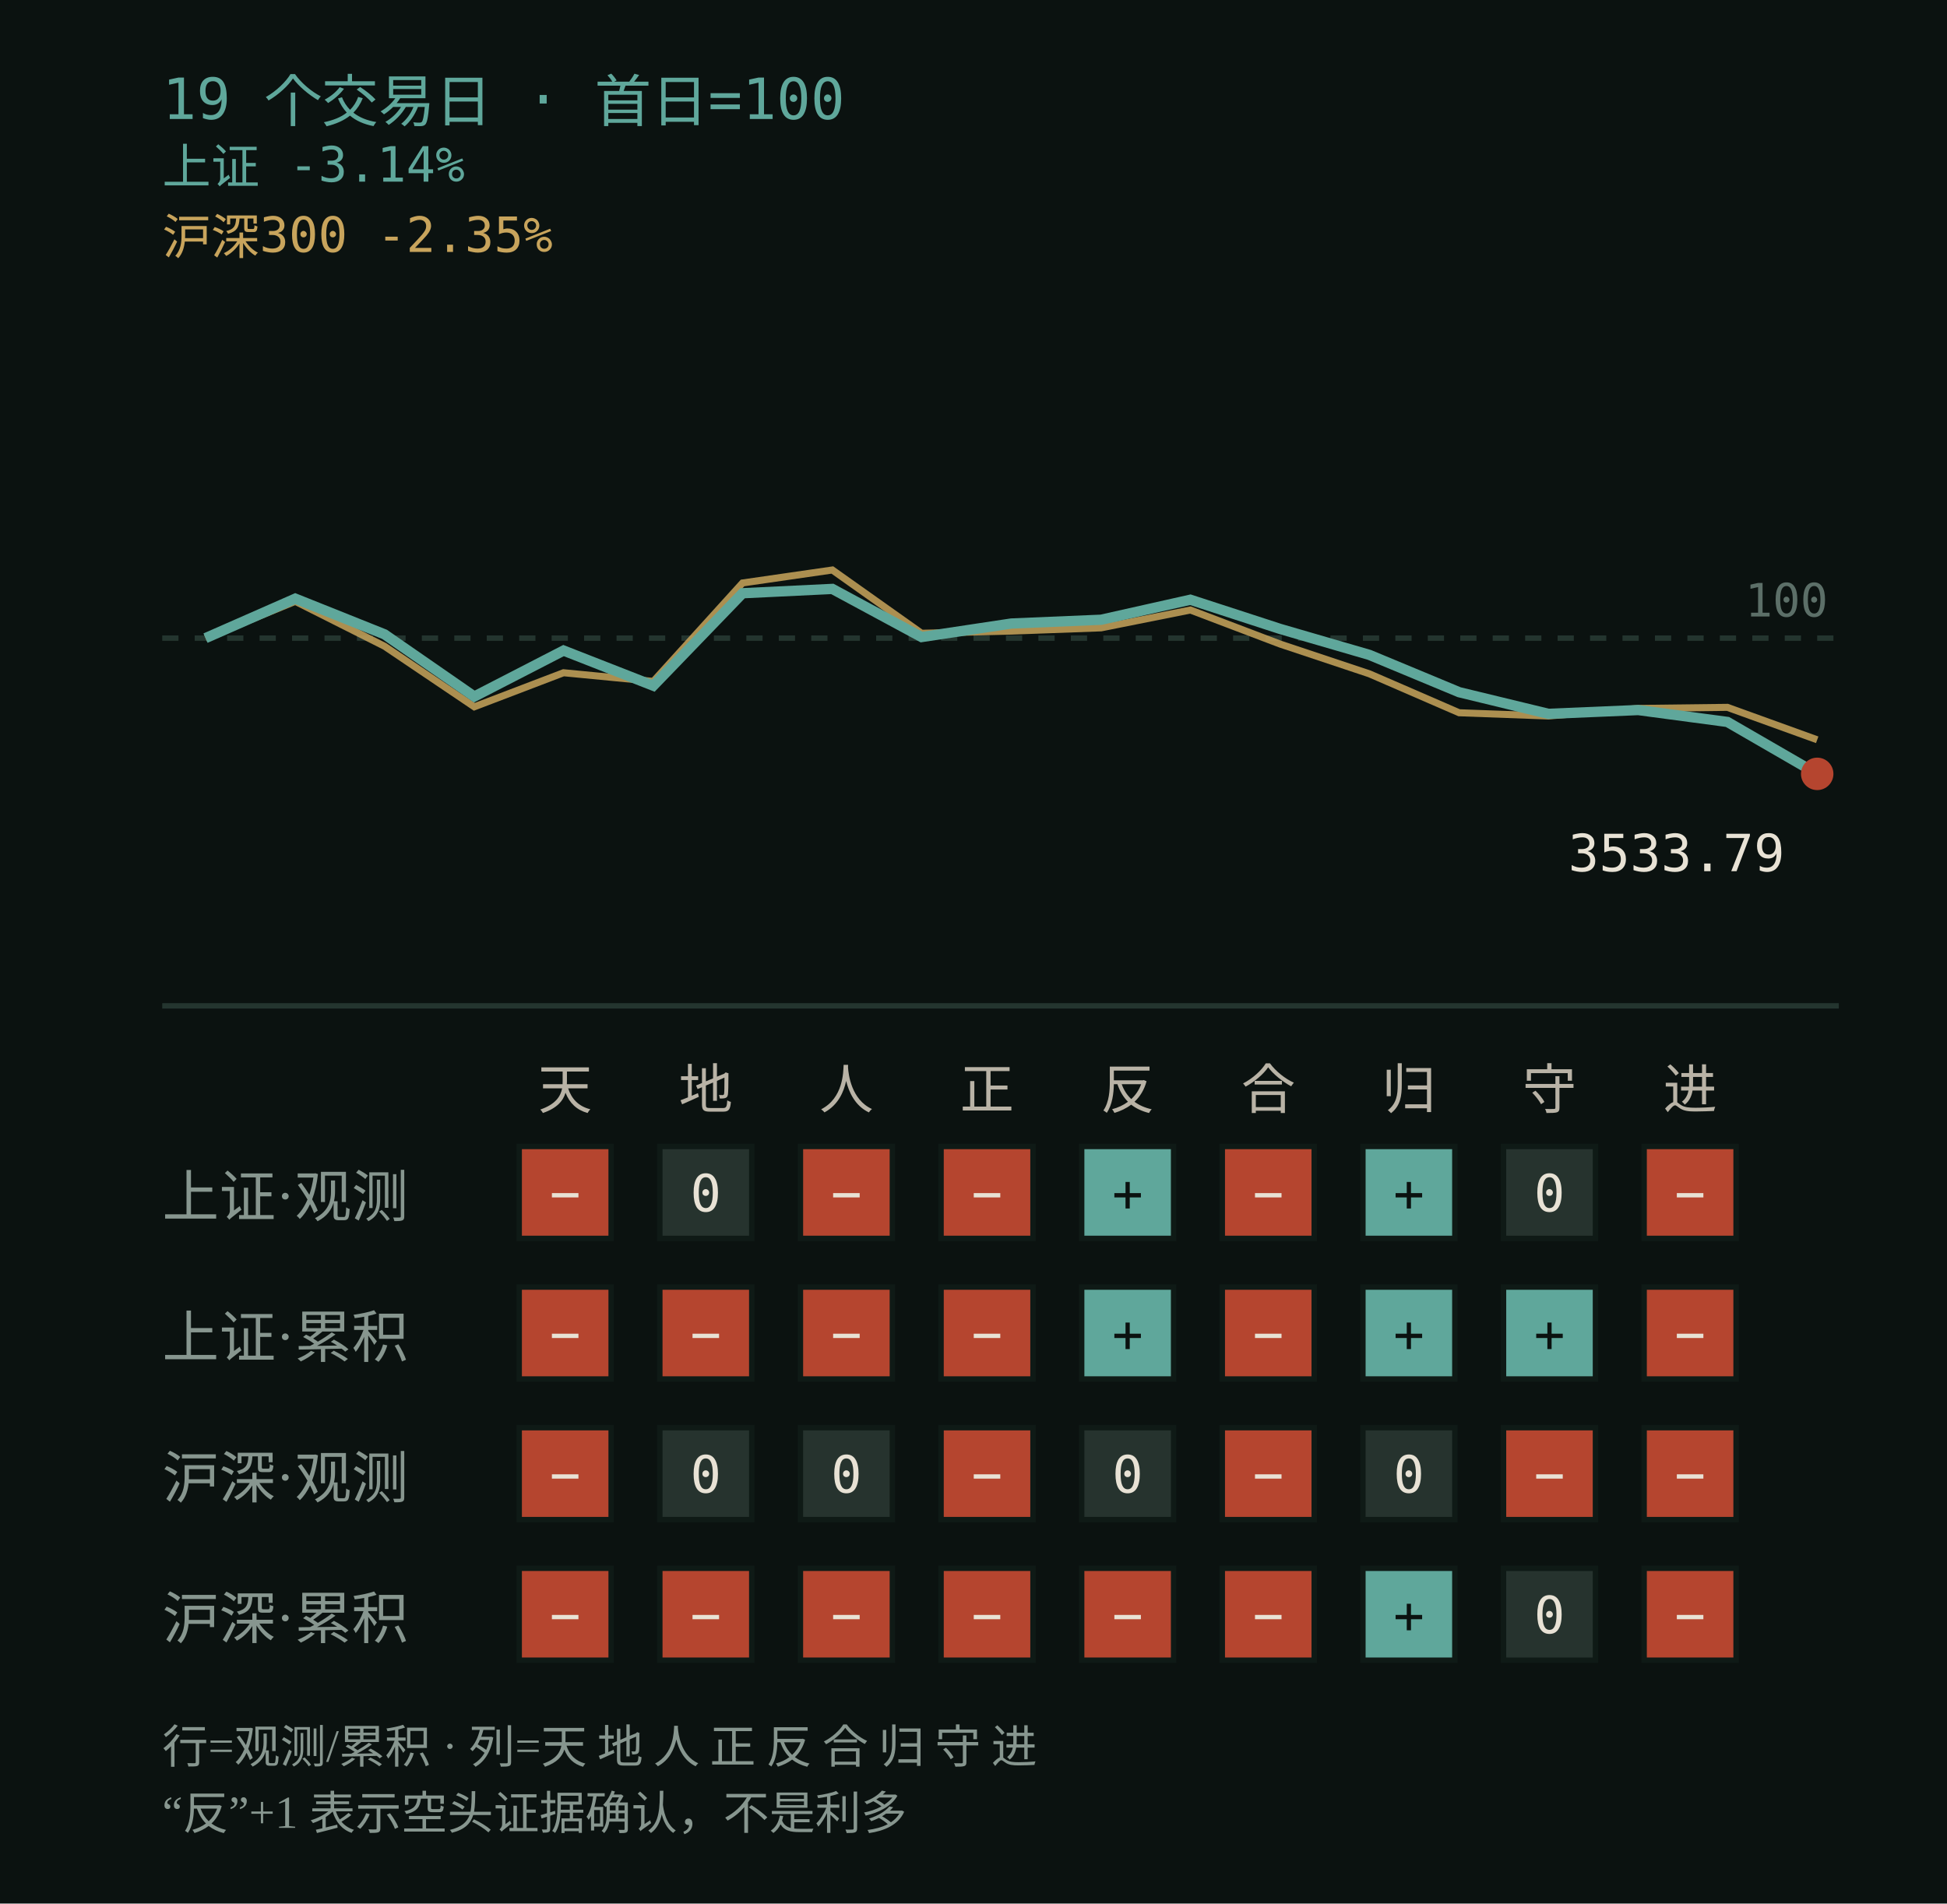
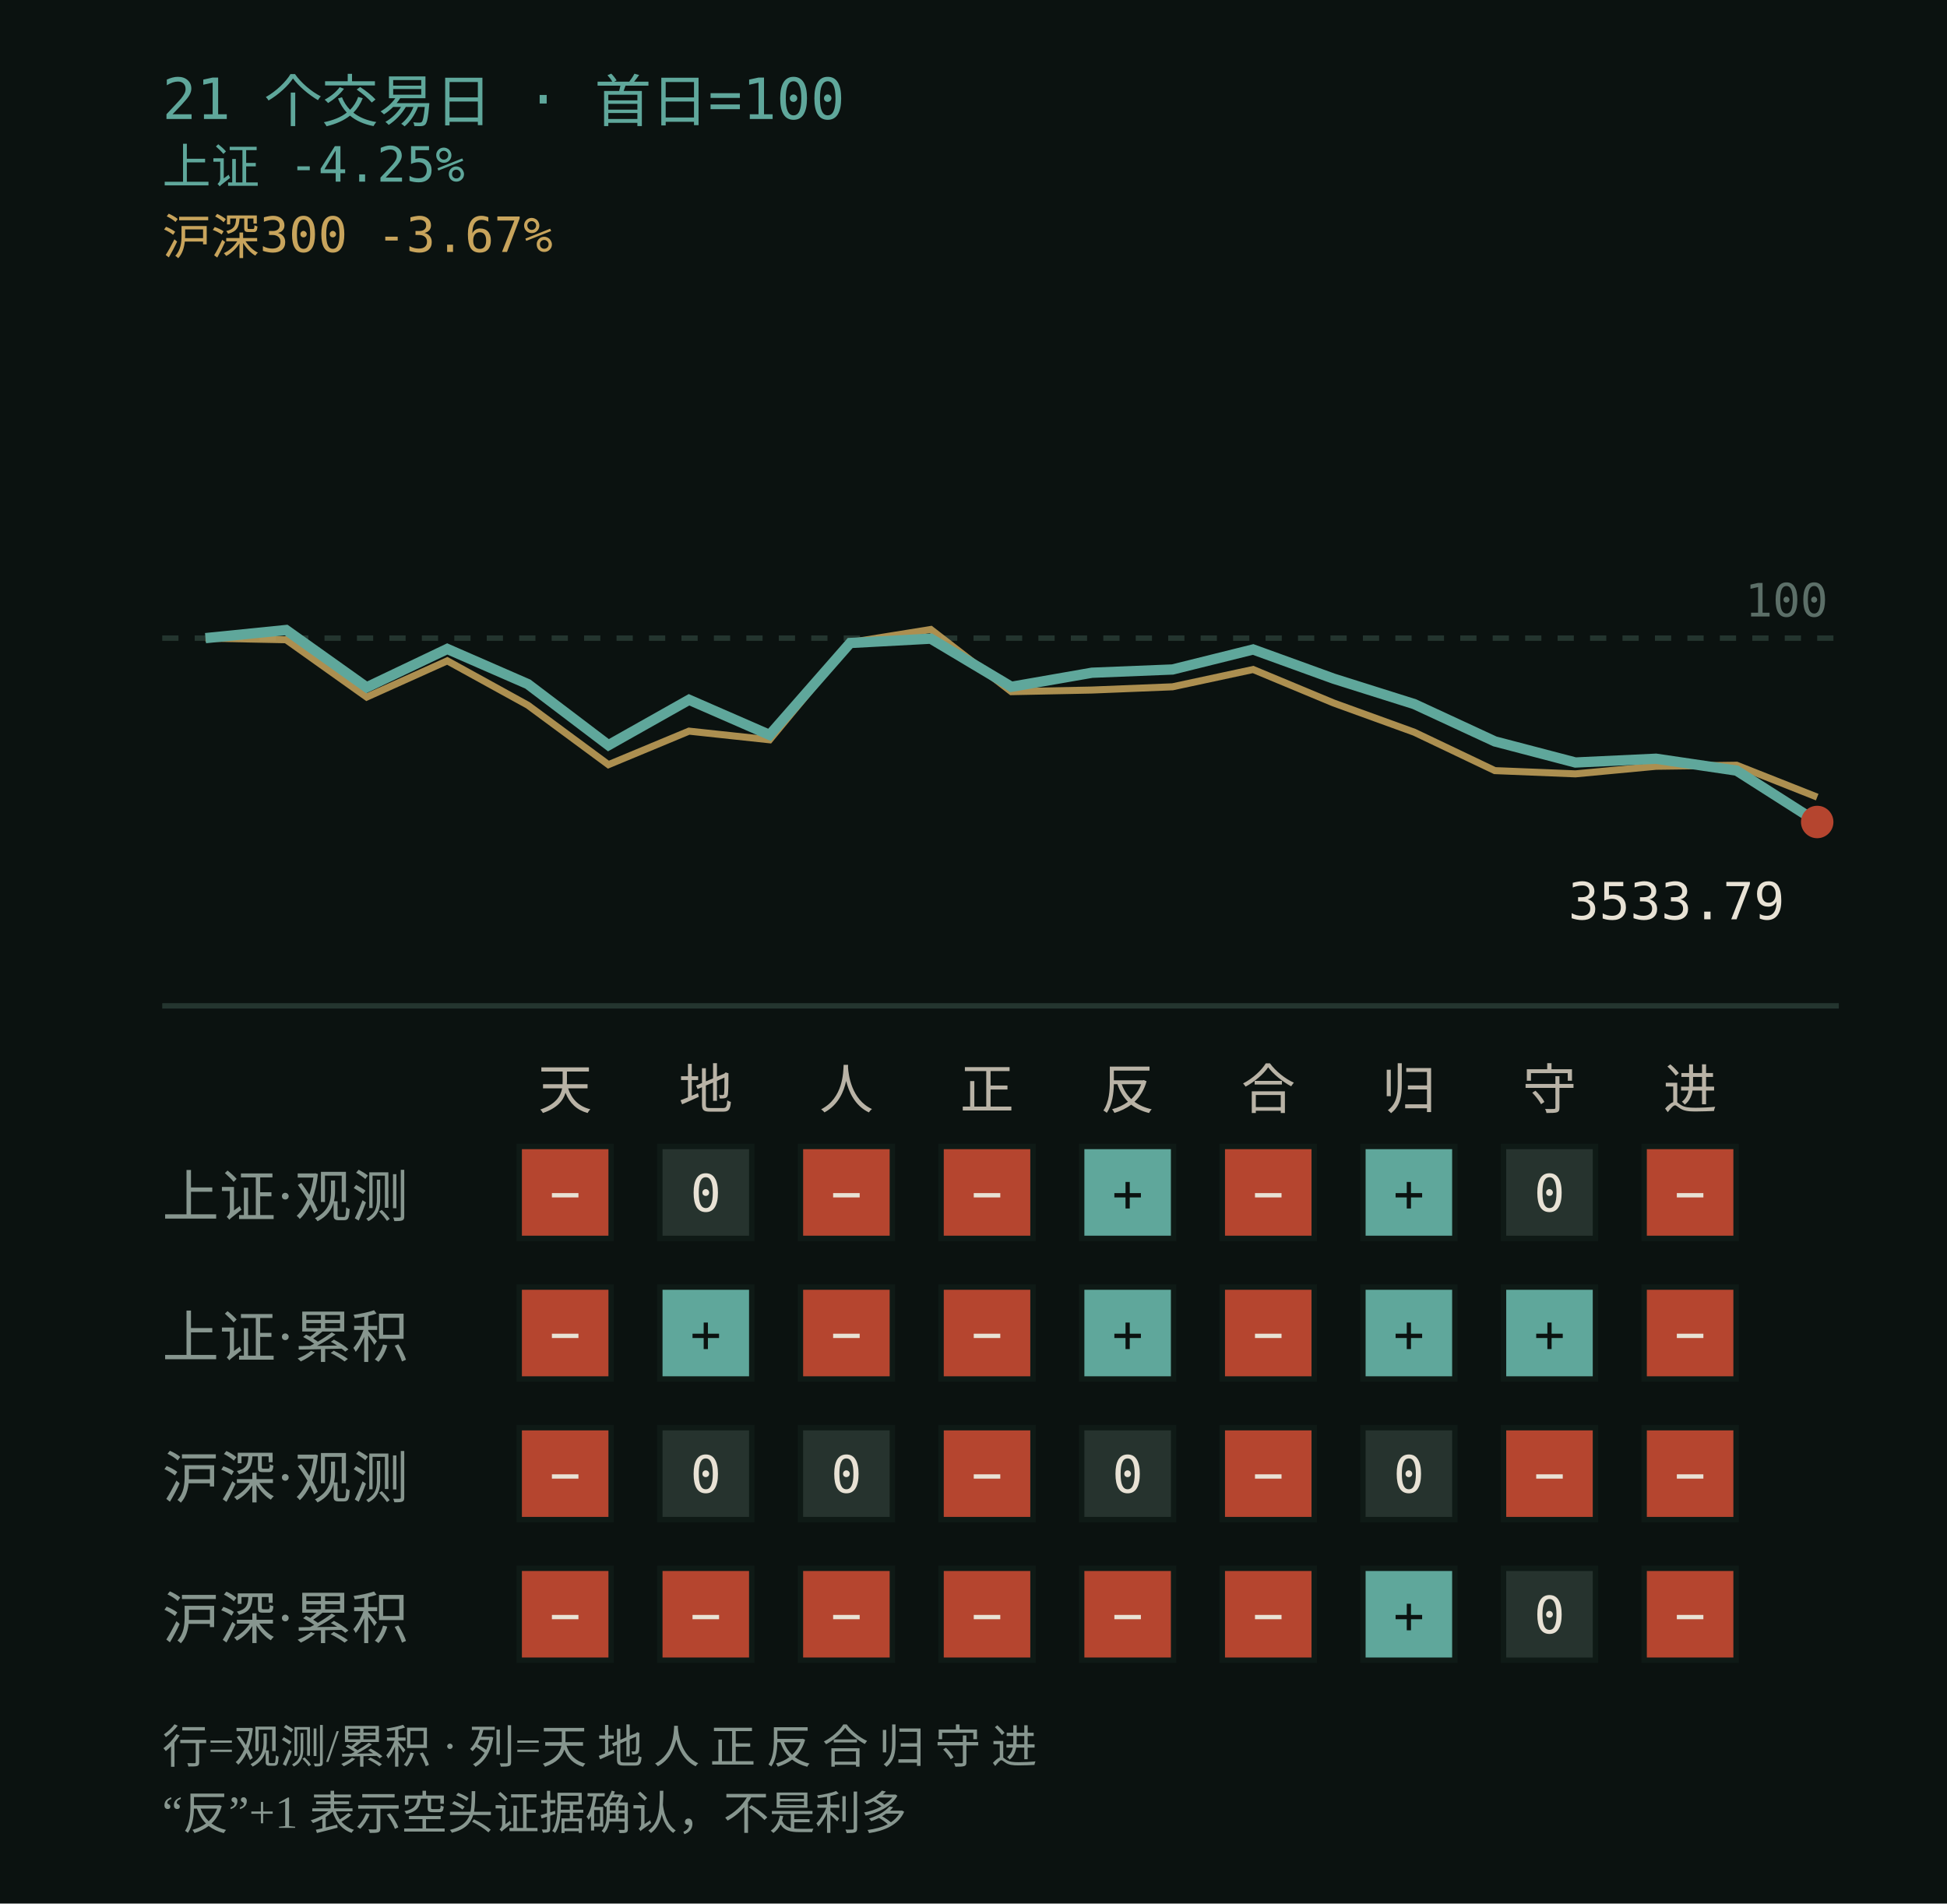
<svg viewBox="0 0 360 352" width="100%" role="img" aria-label="上证与沪深300 归一化走势及九维三态状态矩阵" style="display:block">
  <rect x="0" y="0" width="360" height="352" fill="#0b1210" />
-   <text x="30" y="22" font-size="10.5" fill="#5fa79b" font-family="monospace">19 个交易日 · 首日=100</text>
+   <text x="30" y="22" font-size="10.5" fill="#5fa79b" font-family="monospace">21 个交易日 · 首日=100</text>
  <line x1="30" y1="118" x2="340" y2="118" stroke="#24352f" stroke-dasharray="3 3" />
  <text x="338" y="114" font-size="8.5" fill="#5c6f68" text-anchor="end" font-family="monospace">100</text>
-   <polyline points="38.0,118.0 54.6,111.2 71.1,119.5 87.7,130.7 104.2,124.4 120.8,126.0 137.3,107.8 153.9,105.4 170.4,117.1 187.0,116.7 203.6,116.1 220.1,112.8 236.7,119.1 253.2,124.6 269.8,131.8 286.3,132.4 302.9,131.0 319.4,130.8 336.0,136.8" fill="none" stroke="#c8a45c" stroke-width="1.3" opacity="0.85" />
-   <polyline points="38.0,118.0 54.6,110.7 71.1,117.3 87.7,128.8 104.2,120.3 120.8,126.8 137.3,109.7 153.9,108.9 170.4,117.8 187.0,115.3 203.6,114.6 220.1,110.9 236.7,116.3 253.2,121.1 269.8,128.0 286.3,132.0 302.9,131.3 319.4,133.5 336.0,143.1" fill="none" stroke="#5fa79b" stroke-width="1.9" />
-   <circle cx="336.0" cy="143.1" r="3" fill="#b5452f" />
-   <text x="330.0" y="161.1" font-size="9.5" fill="#e8e2d5" text-anchor="end" font-family="monospace">3533.79</text>
-   <text x="30" y="34" font-size="9" fill="#5fa79b" font-family="monospace">上证 -3.14%</text>
-   <text x="30" y="47" font-size="9" fill="#c8a45c" font-family="monospace">沪深300 -2.35%</text>
+   <polyline points="38.0,118.0 52.9,118.3 67.8,128.9 82.7,122.2 97.6,130.4 112.5,141.4 127.4,135.2 142.3,136.8 157.2,118.8 172.1,116.4 187.0,127.9 201.9,127.6 216.8,127.0 231.7,123.8 246.6,130.0 261.5,135.4 276.4,142.5 291.3,143.1 306.2,141.7 321.1,141.5 336.0,147.4" fill="none" stroke="#c8a45c" stroke-width="1.3" opacity="0.85" />
+   <polyline points="38.0,118.0 52.9,116.5 67.8,127.1 82.7,120.0 97.6,126.5 112.5,137.8 127.4,129.4 142.3,135.9 157.2,118.9 172.1,118.1 187.0,127.0 201.9,124.4 216.8,123.8 231.7,120.1 246.6,125.5 261.5,130.2 276.4,137.1 291.3,141.0 306.2,140.3 321.1,142.5 336.0,152.0" fill="none" stroke="#5fa79b" stroke-width="1.9" />
+   <circle cx="336.0" cy="152.0" r="3" fill="#b5452f" />
+   <text x="330.0" y="170.0" font-size="9.5" fill="#e8e2d5" text-anchor="end" font-family="monospace">3533.79</text>
+   <text x="30" y="34" font-size="9" fill="#5fa79b" font-family="monospace">上证 -4.25%</text>
+   <text x="30" y="47" font-size="9" fill="#c8a45c" font-family="monospace">沪深300 -3.67%</text>
  <line x1="30" y1="186" x2="340" y2="186" stroke="#24352f" />
  <text x="104.5" y="205" font-size="10" fill="#b9b3a6" text-anchor="middle">天</text>
  <text x="130.5" y="205" font-size="10" fill="#b9b3a6" text-anchor="middle">地</text>
  <text x="156.5" y="205" font-size="10" fill="#b9b3a6" text-anchor="middle">人</text>
  <text x="182.5" y="205" font-size="10" fill="#b9b3a6" text-anchor="middle">正</text>
  <text x="208.5" y="205" font-size="10" fill="#b9b3a6" text-anchor="middle">反</text>
  <text x="234.5" y="205" font-size="10" fill="#b9b3a6" text-anchor="middle">合</text>
  <text x="260.5" y="205" font-size="10" fill="#b9b3a6" text-anchor="middle">归</text>
  <text x="286.5" y="205" font-size="10" fill="#b9b3a6" text-anchor="middle">守</text>
  <text x="312.5" y="205" font-size="10" fill="#b9b3a6" text-anchor="middle">进</text>
  <text x="30" y="225" font-size="10.5" fill="#87968f">上证·观测</text>
  <rect x="96" y="212" width="17" height="17" fill="#b5452f" stroke="#0f1a16" stroke-width="1" />
  <text x="104.5" y="224" font-size="9.5" fill="#e8e2d5" text-anchor="middle" font-family="monospace">−</text>
  <rect x="122" y="212" width="17" height="17" fill="#26332e" stroke="#0f1a16" stroke-width="1" />
  <text x="130.5" y="224" font-size="9.5" fill="#e8e2d5" text-anchor="middle" font-family="monospace">0</text>
  <rect x="148" y="212" width="17" height="17" fill="#b5452f" stroke="#0f1a16" stroke-width="1" />
  <text x="156.5" y="224" font-size="9.5" fill="#e8e2d5" text-anchor="middle" font-family="monospace">−</text>
  <rect x="174" y="212" width="17" height="17" fill="#b5452f" stroke="#0f1a16" stroke-width="1" />
  <text x="182.5" y="224" font-size="9.5" fill="#e8e2d5" text-anchor="middle" font-family="monospace">−</text>
  <rect x="200" y="212" width="17" height="17" fill="#5fa79b" stroke="#0f1a16" stroke-width="1" />
  <text x="208.5" y="224" font-size="9.5" fill="#0b1210" text-anchor="middle" font-family="monospace">+</text>
  <rect x="226" y="212" width="17" height="17" fill="#b5452f" stroke="#0f1a16" stroke-width="1" />
  <text x="234.5" y="224" font-size="9.5" fill="#e8e2d5" text-anchor="middle" font-family="monospace">−</text>
  <rect x="252" y="212" width="17" height="17" fill="#5fa79b" stroke="#0f1a16" stroke-width="1" />
  <text x="260.5" y="224" font-size="9.5" fill="#0b1210" text-anchor="middle" font-family="monospace">+</text>
  <rect x="278" y="212" width="17" height="17" fill="#26332e" stroke="#0f1a16" stroke-width="1" />
  <text x="286.5" y="224" font-size="9.5" fill="#e8e2d5" text-anchor="middle" font-family="monospace">0</text>
  <rect x="304" y="212" width="17" height="17" fill="#b5452f" stroke="#0f1a16" stroke-width="1" />
  <text x="312.5" y="224" font-size="9.5" fill="#e8e2d5" text-anchor="middle" font-family="monospace">−</text>
  <text x="30" y="251" font-size="10.5" fill="#87968f">上证·累积</text>
  <rect x="96" y="238" width="17" height="17" fill="#b5452f" stroke="#0f1a16" stroke-width="1" />
  <text x="104.5" y="250" font-size="9.5" fill="#e8e2d5" text-anchor="middle" font-family="monospace">−</text>
-   <rect x="122" y="238" width="17" height="17" fill="#b5452f" stroke="#0f1a16" stroke-width="1" />
-   <text x="130.5" y="250" font-size="9.5" fill="#e8e2d5" text-anchor="middle" font-family="monospace">−</text>
+   <rect x="122" y="238" width="17" height="17" fill="#5fa79b" stroke="#0f1a16" stroke-width="1" />
+   <text x="130.5" y="250" font-size="9.5" fill="#0b1210" text-anchor="middle" font-family="monospace">+</text>
  <rect x="148" y="238" width="17" height="17" fill="#b5452f" stroke="#0f1a16" stroke-width="1" />
  <text x="156.5" y="250" font-size="9.5" fill="#e8e2d5" text-anchor="middle" font-family="monospace">−</text>
  <rect x="174" y="238" width="17" height="17" fill="#b5452f" stroke="#0f1a16" stroke-width="1" />
  <text x="182.5" y="250" font-size="9.5" fill="#e8e2d5" text-anchor="middle" font-family="monospace">−</text>
  <rect x="200" y="238" width="17" height="17" fill="#5fa79b" stroke="#0f1a16" stroke-width="1" />
  <text x="208.5" y="250" font-size="9.5" fill="#0b1210" text-anchor="middle" font-family="monospace">+</text>
  <rect x="226" y="238" width="17" height="17" fill="#b5452f" stroke="#0f1a16" stroke-width="1" />
  <text x="234.5" y="250" font-size="9.5" fill="#e8e2d5" text-anchor="middle" font-family="monospace">−</text>
  <rect x="252" y="238" width="17" height="17" fill="#5fa79b" stroke="#0f1a16" stroke-width="1" />
  <text x="260.5" y="250" font-size="9.5" fill="#0b1210" text-anchor="middle" font-family="monospace">+</text>
  <rect x="278" y="238" width="17" height="17" fill="#5fa79b" stroke="#0f1a16" stroke-width="1" />
  <text x="286.5" y="250" font-size="9.5" fill="#0b1210" text-anchor="middle" font-family="monospace">+</text>
  <rect x="304" y="238" width="17" height="17" fill="#b5452f" stroke="#0f1a16" stroke-width="1" />
  <text x="312.5" y="250" font-size="9.5" fill="#e8e2d5" text-anchor="middle" font-family="monospace">−</text>
  <text x="30" y="277" font-size="10.5" fill="#87968f">沪深·观测</text>
  <rect x="96" y="264" width="17" height="17" fill="#b5452f" stroke="#0f1a16" stroke-width="1" />
  <text x="104.5" y="276" font-size="9.5" fill="#e8e2d5" text-anchor="middle" font-family="monospace">−</text>
  <rect x="122" y="264" width="17" height="17" fill="#26332e" stroke="#0f1a16" stroke-width="1" />
  <text x="130.5" y="276" font-size="9.5" fill="#e8e2d5" text-anchor="middle" font-family="monospace">0</text>
  <rect x="148" y="264" width="17" height="17" fill="#26332e" stroke="#0f1a16" stroke-width="1" />
  <text x="156.5" y="276" font-size="9.5" fill="#e8e2d5" text-anchor="middle" font-family="monospace">0</text>
  <rect x="174" y="264" width="17" height="17" fill="#b5452f" stroke="#0f1a16" stroke-width="1" />
  <text x="182.5" y="276" font-size="9.5" fill="#e8e2d5" text-anchor="middle" font-family="monospace">−</text>
  <rect x="200" y="264" width="17" height="17" fill="#26332e" stroke="#0f1a16" stroke-width="1" />
  <text x="208.5" y="276" font-size="9.5" fill="#e8e2d5" text-anchor="middle" font-family="monospace">0</text>
  <rect x="226" y="264" width="17" height="17" fill="#b5452f" stroke="#0f1a16" stroke-width="1" />
  <text x="234.5" y="276" font-size="9.5" fill="#e8e2d5" text-anchor="middle" font-family="monospace">−</text>
  <rect x="252" y="264" width="17" height="17" fill="#26332e" stroke="#0f1a16" stroke-width="1" />
  <text x="260.5" y="276" font-size="9.5" fill="#e8e2d5" text-anchor="middle" font-family="monospace">0</text>
  <rect x="278" y="264" width="17" height="17" fill="#b5452f" stroke="#0f1a16" stroke-width="1" />
  <text x="286.5" y="276" font-size="9.5" fill="#e8e2d5" text-anchor="middle" font-family="monospace">−</text>
  <rect x="304" y="264" width="17" height="17" fill="#b5452f" stroke="#0f1a16" stroke-width="1" />
  <text x="312.5" y="276" font-size="9.5" fill="#e8e2d5" text-anchor="middle" font-family="monospace">−</text>
  <text x="30" y="303" font-size="10.5" fill="#87968f">沪深·累积</text>
  <rect x="96" y="290" width="17" height="17" fill="#b5452f" stroke="#0f1a16" stroke-width="1" />
  <text x="104.5" y="302" font-size="9.5" fill="#e8e2d5" text-anchor="middle" font-family="monospace">−</text>
  <rect x="122" y="290" width="17" height="17" fill="#b5452f" stroke="#0f1a16" stroke-width="1" />
  <text x="130.5" y="302" font-size="9.5" fill="#e8e2d5" text-anchor="middle" font-family="monospace">−</text>
  <rect x="148" y="290" width="17" height="17" fill="#b5452f" stroke="#0f1a16" stroke-width="1" />
  <text x="156.5" y="302" font-size="9.5" fill="#e8e2d5" text-anchor="middle" font-family="monospace">−</text>
  <rect x="174" y="290" width="17" height="17" fill="#b5452f" stroke="#0f1a16" stroke-width="1" />
  <text x="182.5" y="302" font-size="9.5" fill="#e8e2d5" text-anchor="middle" font-family="monospace">−</text>
  <rect x="200" y="290" width="17" height="17" fill="#b5452f" stroke="#0f1a16" stroke-width="1" />
  <text x="208.5" y="302" font-size="9.5" fill="#e8e2d5" text-anchor="middle" font-family="monospace">−</text>
  <rect x="226" y="290" width="17" height="17" fill="#b5452f" stroke="#0f1a16" stroke-width="1" />
  <text x="234.5" y="302" font-size="9.5" fill="#e8e2d5" text-anchor="middle" font-family="monospace">−</text>
  <rect x="252" y="290" width="17" height="17" fill="#5fa79b" stroke="#0f1a16" stroke-width="1" />
  <text x="260.5" y="302" font-size="9.5" fill="#0b1210" text-anchor="middle" font-family="monospace">+</text>
  <rect x="278" y="290" width="17" height="17" fill="#26332e" stroke="#0f1a16" stroke-width="1" />
  <text x="286.5" y="302" font-size="9.5" fill="#e8e2d5" text-anchor="middle" font-family="monospace">0</text>
  <rect x="304" y="290" width="17" height="17" fill="#b5452f" stroke="#0f1a16" stroke-width="1" />
  <text x="312.5" y="302" font-size="9.5" fill="#e8e2d5" text-anchor="middle" font-family="monospace">−</text>
  <text x="30" y="326" font-size="8.5" fill="#87968f">行=观测/累积 · 列=天 地 人 正 反 合 归 守 进</text>
  <text x="30" y="338" font-size="8.5" fill="#87968f">“反”+1 表示空头证据确认，不是利多</text>
</svg>
